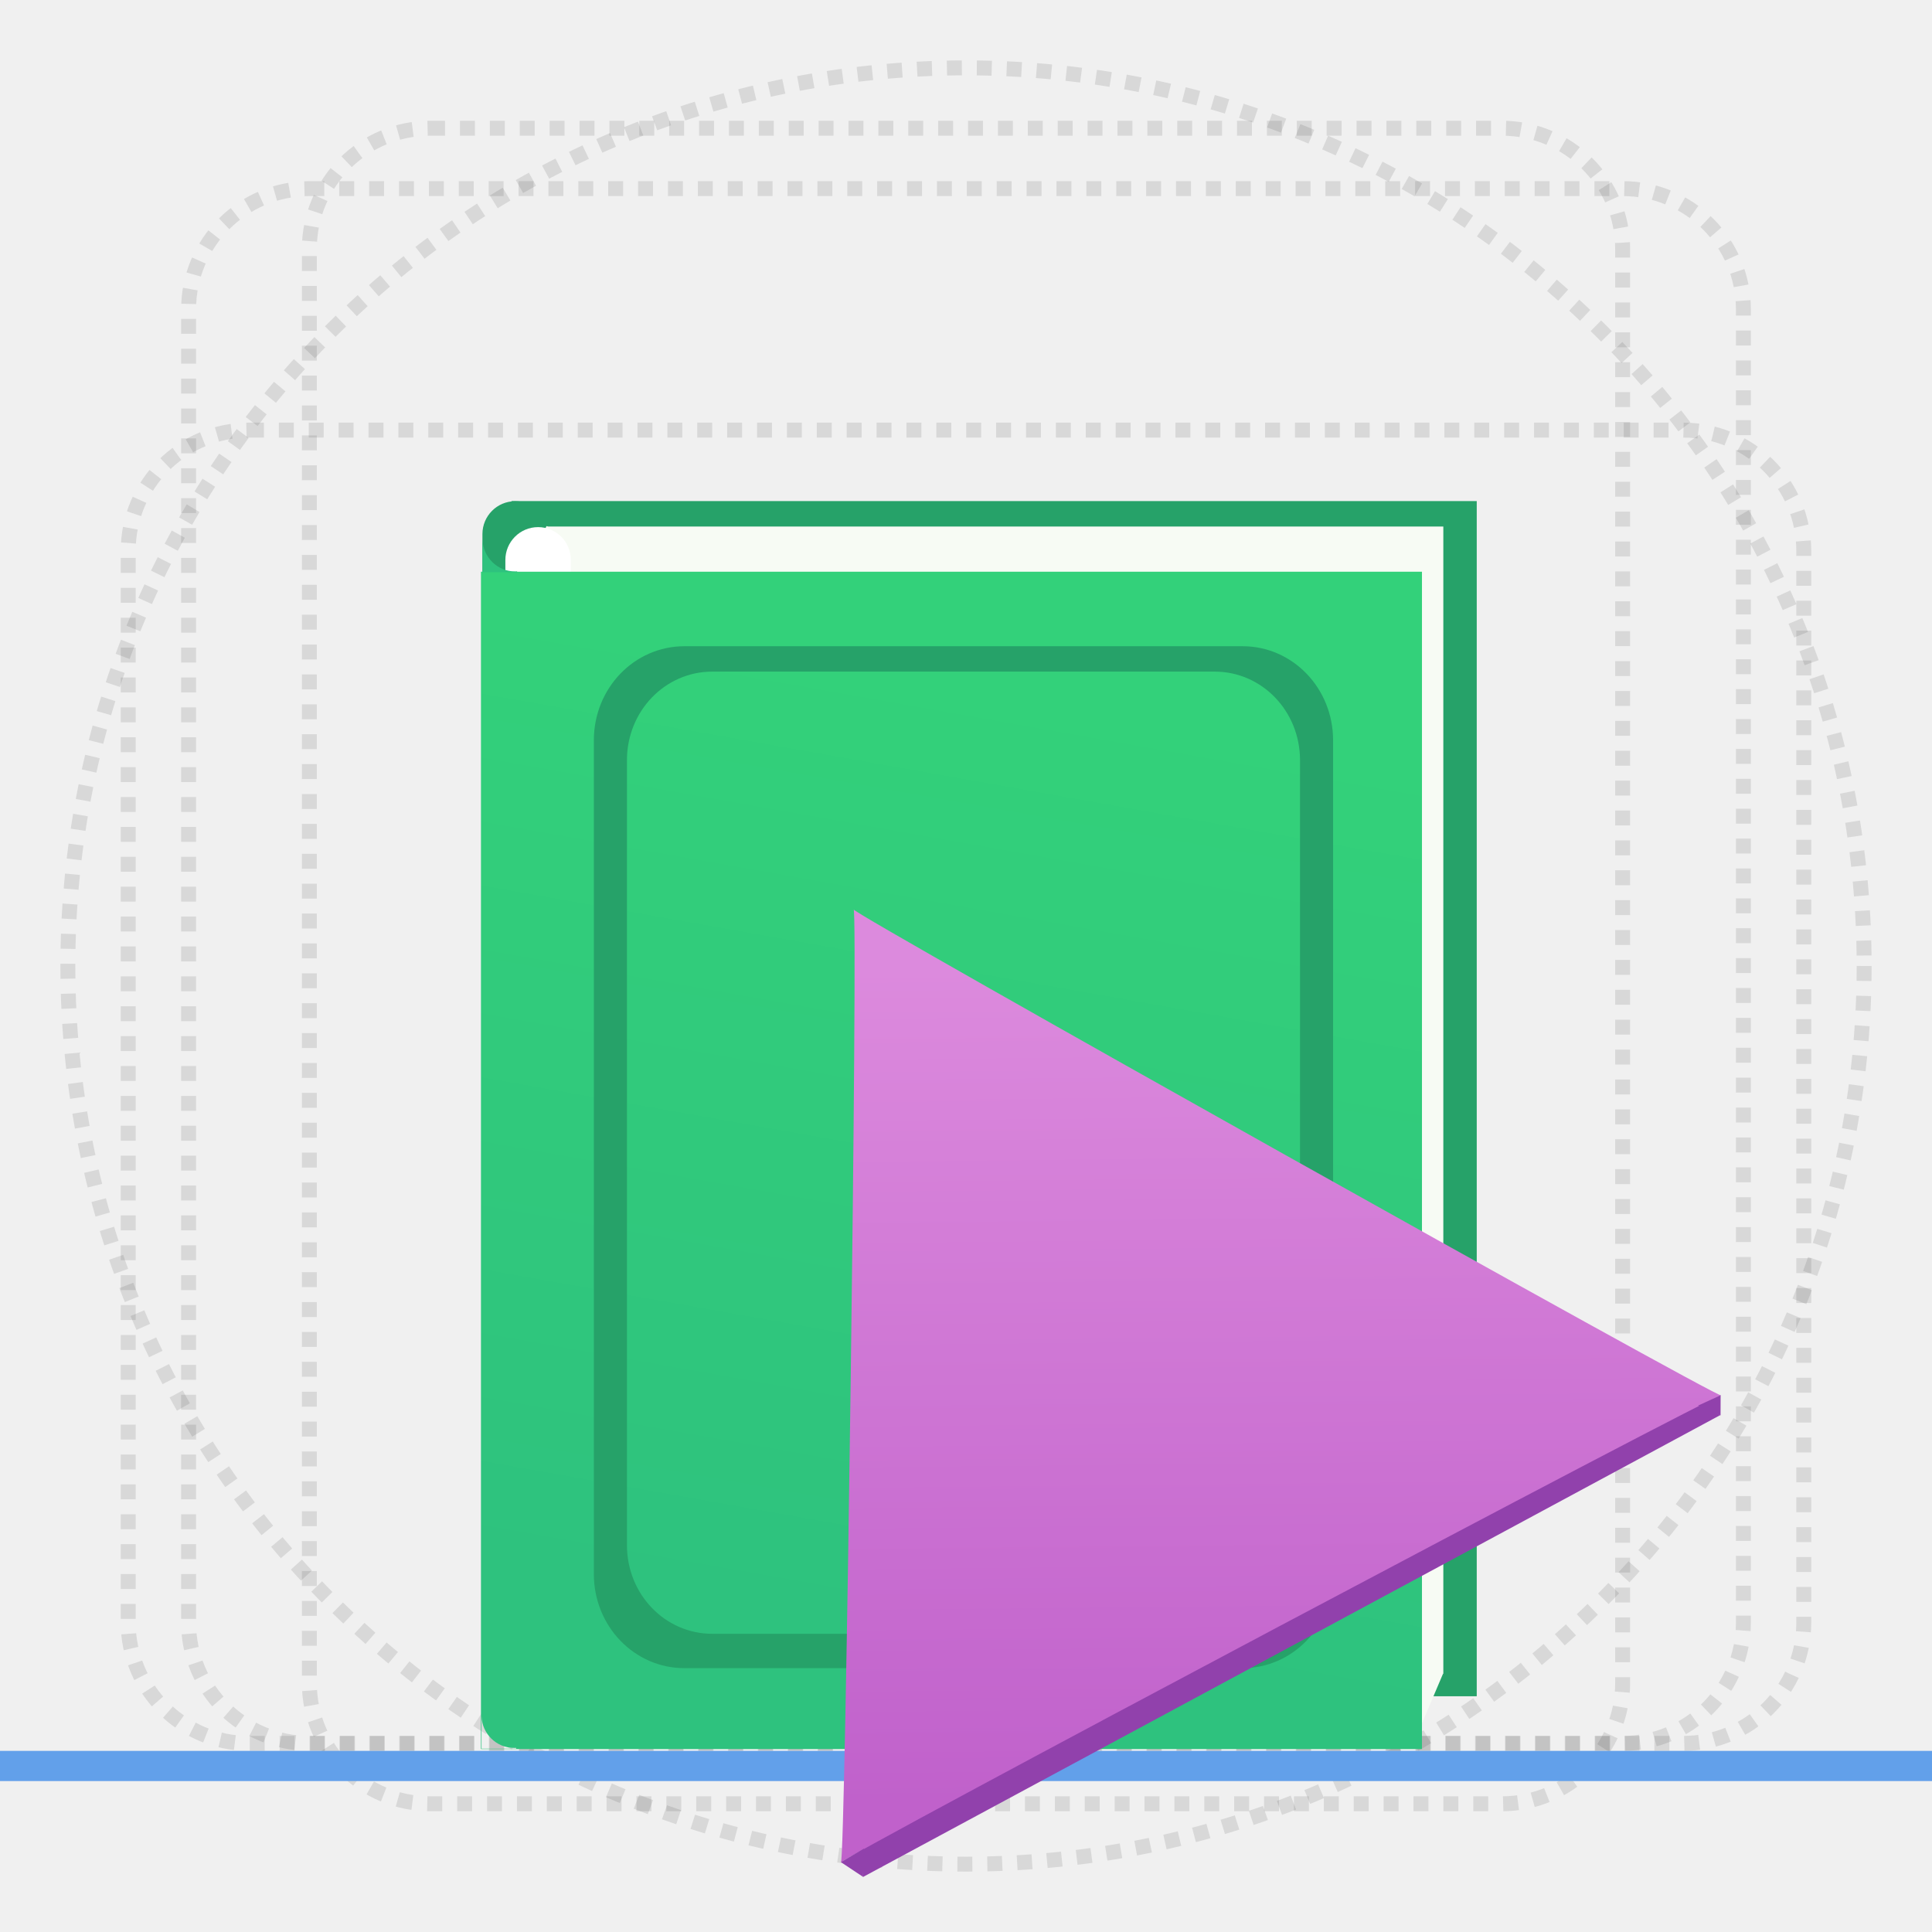
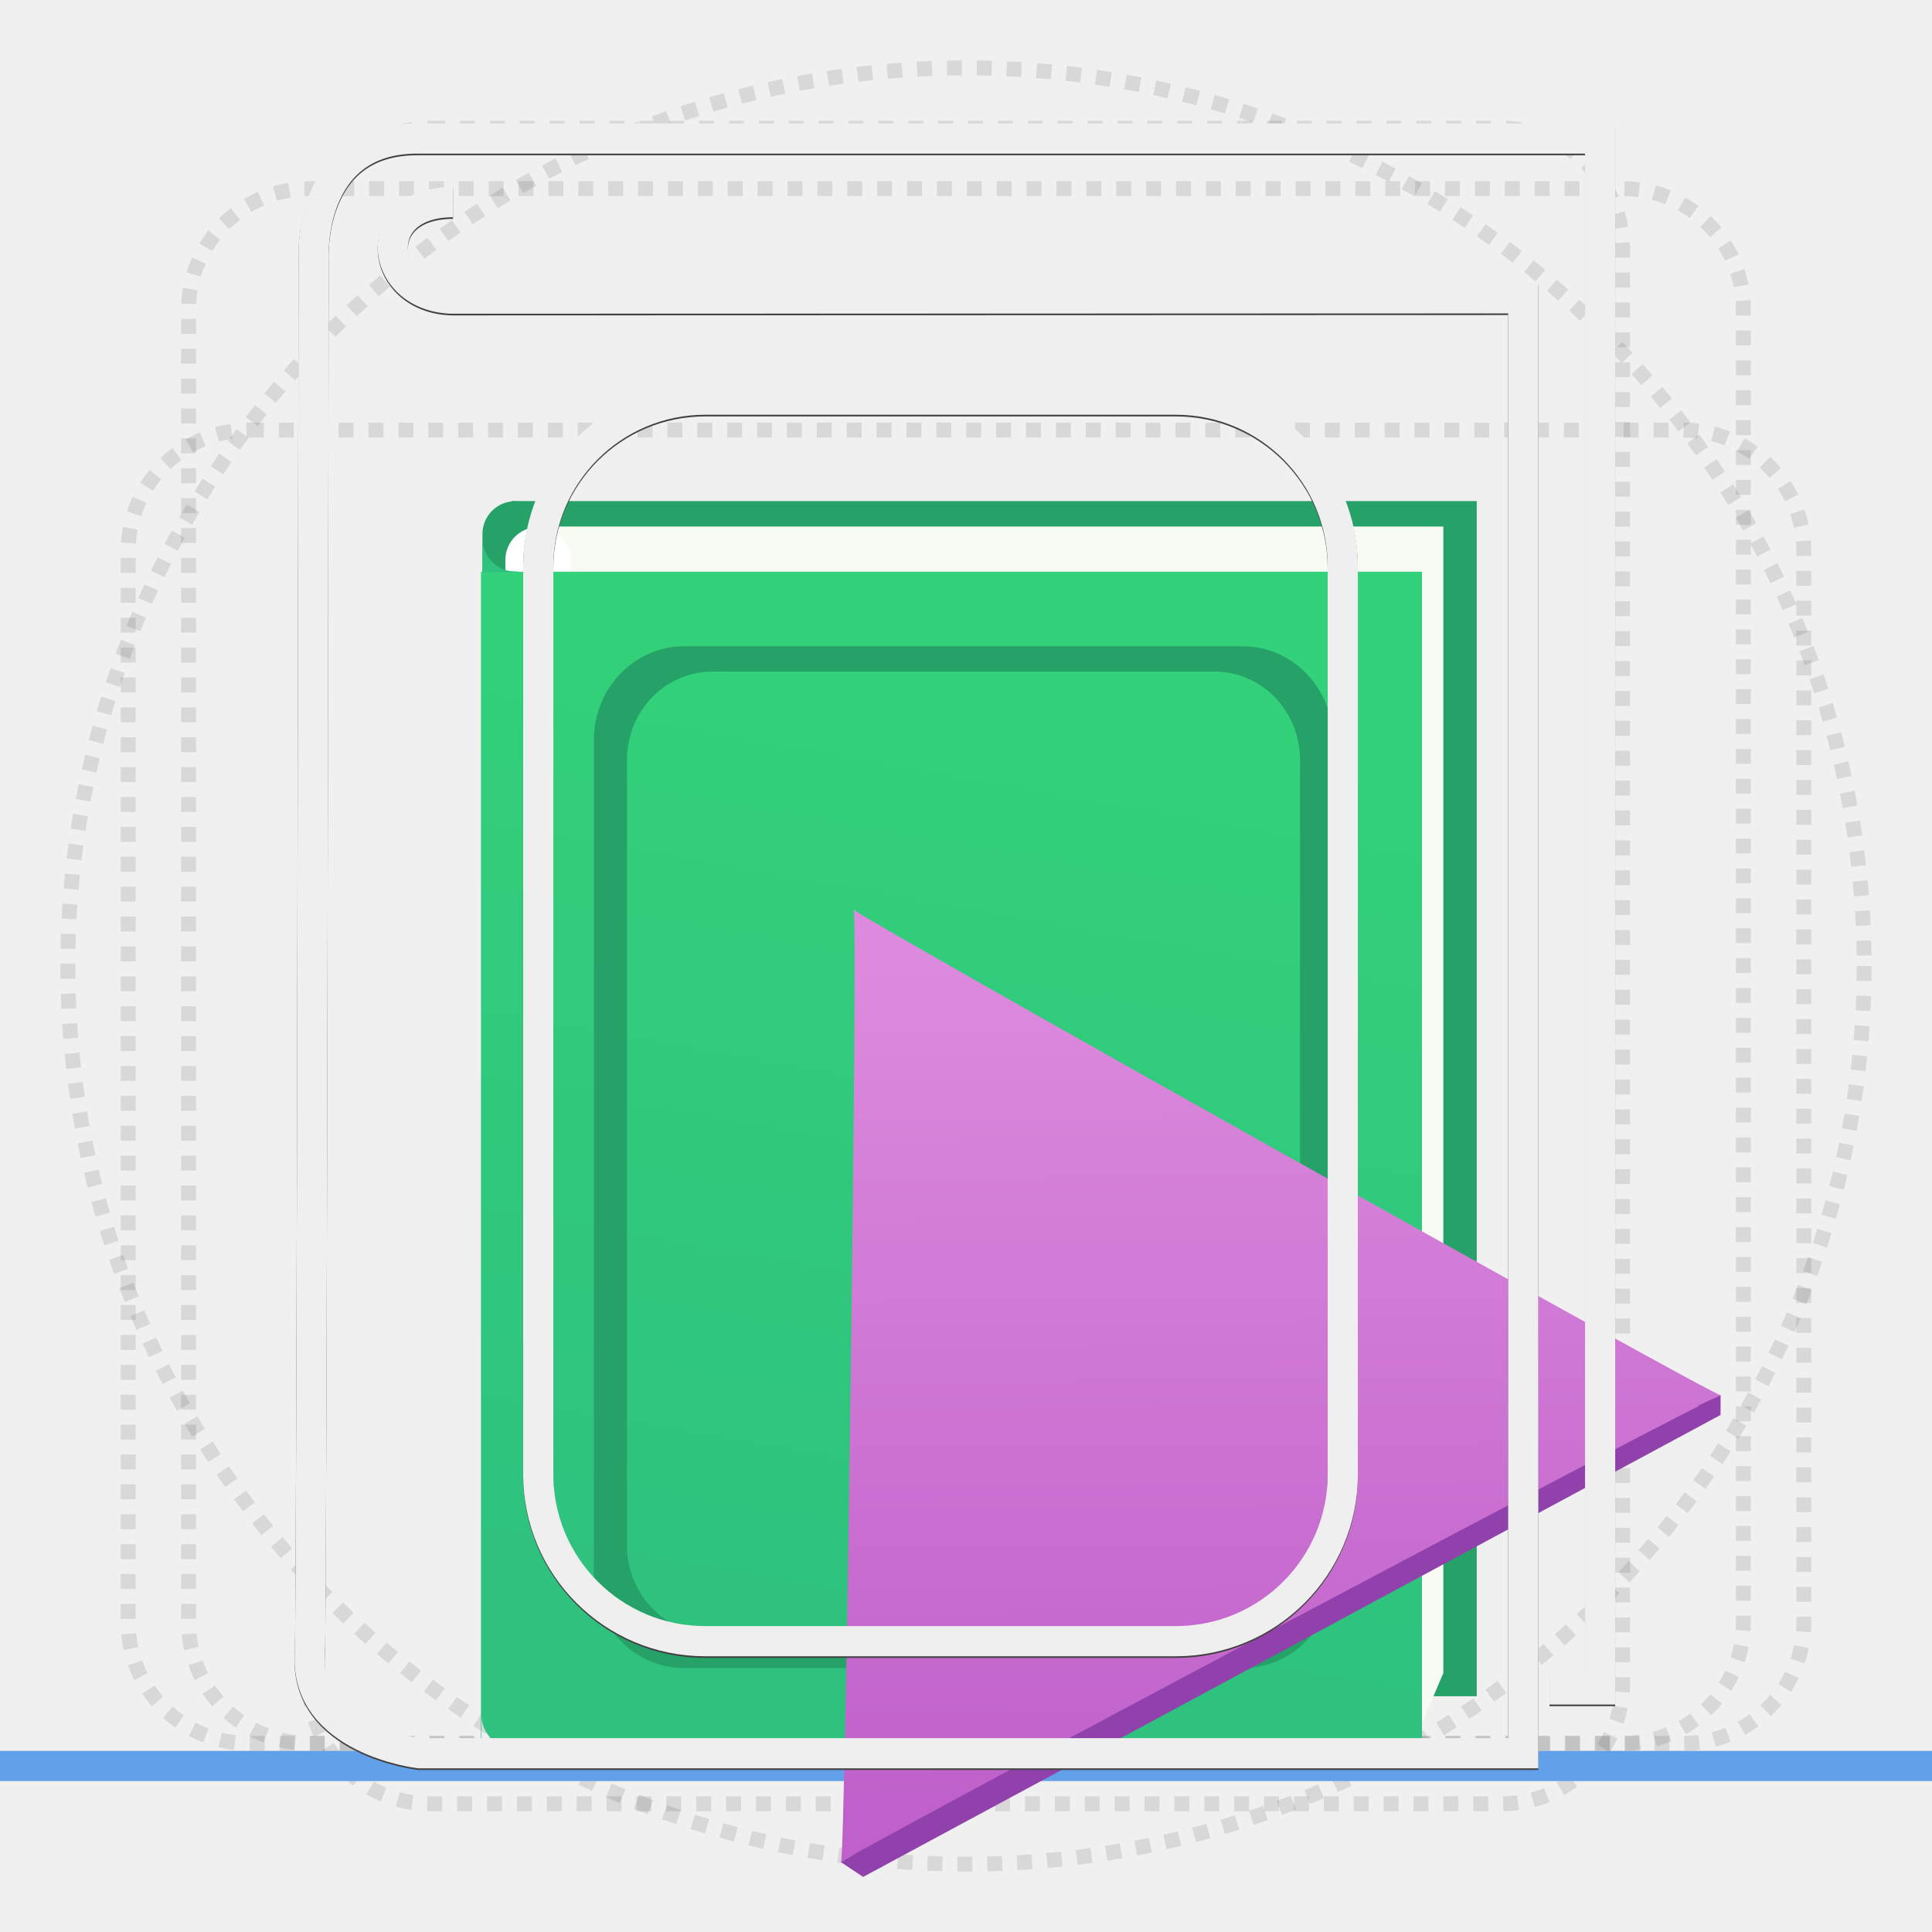
<svg xmlns="http://www.w3.org/2000/svg" xmlns:xlink="http://www.w3.org/1999/xlink" width="128" height="128" id="svg11300" version="1.0" style="display:inline;enable-background:new" viewBox="0 0 128 128">
  <defs id="defs3">
    <linearGradient id="linearGradient29">
      <stop style="stop-color:#c061cb;stop-opacity:1;" offset="0" id="stop29" />
      <stop style="stop-color:#dc8add;stop-opacity:1;" offset="1" id="stop30" />
    </linearGradient>
    <linearGradient id="linearGradient27">
      <stop style="stop-color:#2ec27e;stop-opacity:1;" offset="0" id="stop27" />
      <stop style="stop-color:#33d17a;stop-opacity:1;" offset="1" id="stop28" />
    </linearGradient>
    <linearGradient y2="236" x2="96" y1="236" x1="32" gradientTransform="translate(604.8168,170.5864)" gradientUnits="userSpaceOnUse" id="linearGradient1099" xlink:href="#linearGradient1036" />
    <linearGradient id="linearGradient1036">
      <stop id="stop1032" offset="0" style="stop-color:#d5d3cf;stop-opacity:1;" />
      <stop id="stop1034" offset="1" style="stop-color:#f6f5f4;stop-opacity:1" />
    </linearGradient>
    <radialGradient r="32" fy="-76" fx="-244" cy="-76" cx="-244" gradientTransform="matrix(0.8833333,0,0,0.8833333,-460.3502,463.1197)" gradientUnits="userSpaceOnUse" id="radialGradient1103" xlink:href="#linearGradient1069" />
    <linearGradient id="linearGradient1069">
      <stop id="stop1065" offset="0" style="stop-color:#d5d3cf;stop-opacity:1" />
      <stop id="stop1067-1" offset="1" style="stop-color:#949390;stop-opacity:1" />
    </linearGradient>
    <linearGradient gradientUnits="userSpaceOnUse" y2="232" x2="64" y1="262.5" x1="64" id="linearGradient1027" xlink:href="#linearGradient1025" gradientTransform="translate(-470.5864,432.8168)" />
    <linearGradient id="linearGradient1025">
      <stop id="stop1021" offset="0" style="stop-color:#9a9996;stop-opacity:1" />
      <stop id="stop1023" offset="1" style="stop-color:#77767b;stop-opacity:1" />
    </linearGradient>
    <clipPath clipPathUnits="userSpaceOnUse" id="clipPath1609-7">
      <path id="path1611-5" d="m 252,116 28,-28 v -8 h -36 v 36 z" style="fill:#e74747;stroke:none;stroke-width:0.25px;stroke-linecap:butt;stroke-linejoin:miter;stroke-opacity:1" />
    </clipPath>
    <linearGradient xlink:href="#linearGradient27" id="linearGradient28" x1="62.234" y1="273.16" x2="72.055" y2="217.461" gradientUnits="userSpaceOnUse" gradientTransform="matrix(1.102289,0,0,1.10618,-10.97548,-22.4793)" />
    <linearGradient xlink:href="#linearGradient29" id="linearGradient30" x1="73.939" y1="295.773" x2="73.939" y2="252.586" gradientUnits="userSpaceOnUse" />
    <linearGradient xlink:href="#linearGradient29" id="linearGradient45" gradientUnits="userSpaceOnUse" x1="73.939" y1="295.773" x2="73.939" y2="252.586" />
    <linearGradient xlink:href="#linearGradient27" id="linearGradient46" gradientUnits="userSpaceOnUse" gradientTransform="matrix(0.1612031,0,0,0.1558727,157.2987,142.0029)" x1="62.234" y1="273.16" x2="72.055" y2="217.461" />
+     <linearGradient xlink:href="#linearGradient27" id="linearGradient57" gradientUnits="userSpaceOnUse" gradientTransform="matrix(1.102289,0,0,1.10618,-10.97548,-22.4793)" x1="62.234" y1="273.16" x2="72.055" y2="217.461" />
+     <linearGradient xlink:href="#linearGradient27" id="linearGradient65" gradientUnits="userSpaceOnUse" gradientTransform="matrix(1.102289,0,0,1.10618,-10.97548,-22.4793)" x1="62.234" y1="273.16" x2="72.055" y2="217.461" />
  </defs>
  <g id="layer1" style="display:inline" transform="translate(0,-172)">
    <g id="layer2" style="display:inline">
      <g style="display:inline;fill:#000000;enable-background:new" transform="matrix(7.991171,0,0,8.003641,-167.7909,-4846.078)" id="g12027" />
      <rect style="display:inline;overflow:visible;visibility:visible;fill:#f0f0f0;fill-opacity:1;fill-rule:nonzero;stroke:none;stroke-width:0.5;marker:none;enable-background:accumulate" id="rect13805" width="128" height="128" x="9.2651362e-08" y="172" />
      <g id="g883" style="fill:none;fill-opacity:0.251;stroke:#a579b3;stroke-opacity:1" transform="translate(-24,24)" />
      <g id="g900" style="fill:none;fill-opacity:0.251;stroke:#a579b3;stroke-opacity:1" transform="translate(-24,24)" />
      <rect y="172" x="160" height="16" width="16" id="rect859" style="display:inline;overflow:visible;visibility:visible;fill:#f0f0f0;fill-opacity:1;fill-rule:nonzero;stroke:none;stroke-width:0.5;marker:none;enable-background:accumulate" />
      <text xml:space="preserve" style="font-style:normal;font-variant:normal;font-weight:bold;font-stretch:normal;font-size:4px;line-height:125%;font-family:Cantarell;-inkscape-font-specification:'Cantarell, Bold';text-align:start;writing-mode:lr-tb;text-anchor:start;display:inline;fill:#000000;fill-opacity:1;stroke:none;stroke-width:0.333;enable-background:new" x="0" y="164" id="text863">
        <tspan style="font-size:4px;stroke-width:0.333" id="tspan861" x="0" y="164">Hicolor</tspan>
      </text>
      <text id="text867" y="164" x="160" style="font-style:normal;font-variant:normal;font-weight:bold;font-stretch:normal;font-size:4px;line-height:125%;font-family:Cantarell;-inkscape-font-specification:'Cantarell, Bold';text-align:start;writing-mode:lr-tb;text-anchor:start;display:inline;fill:#000000;fill-opacity:1;stroke:none;stroke-width:0.333;enable-background:new" xml:space="preserve">
        <tspan y="164" x="160" id="tspan865" style="font-size:4px;stroke-width:0.333">Symbolic</tspan>
      </text>
    </g>
    <g id="layer9" style="display:inline" />
    <g id="layer3" style="display:inline">
      <g id="g46">
        <circle cx="64" cy="236" r="59.504" id="circle2892" style="display:inline;opacity:0.1;vector-effect:none;fill:none;fill-opacity:1;stroke:#000000;stroke-width:0.99;stroke-linecap:butt;stroke-linejoin:miter;stroke-miterlimit:4;stroke-dasharray:0.99, 0.99;stroke-dashoffset:0;stroke-opacity:1;marker:none;marker-start:none;marker-mid:none;marker-end:none;paint-order:normal;enable-background:new" />
        <rect ry="8" rx="8" y="180.495" x="20.495" height="111.01" width="87.01" id="rect2894" style="display:inline;opacity:0.1;vector-effect:none;fill:none;fill-opacity:1;stroke:#000000;stroke-width:0.99;stroke-linecap:butt;stroke-linejoin:miter;stroke-miterlimit:4;stroke-dasharray:0.99, 0.99;stroke-dashoffset:0;stroke-opacity:1;marker:none;marker-start:none;marker-mid:none;marker-end:none;paint-order:normal;enable-background:new" />
        <rect ry="8" rx="8" y="184.495" x="12.495" height="103.01" width="103.01" id="rect2896" style="display:inline;opacity:0.1;vector-effect:none;fill:none;fill-opacity:1;stroke:#000000;stroke-width:0.99;stroke-linecap:butt;stroke-linejoin:miter;stroke-miterlimit:4;stroke-dasharray:0.99, 0.99;stroke-dashoffset:0;stroke-opacity:1;marker:none;marker-start:none;marker-mid:none;marker-end:none;paint-order:normal;enable-background:new" />
        <rect ry="8" rx="8" y="200.495" x="8.495" height="87.01" width="111.01" id="rect2898" style="display:inline;opacity:0.1;vector-effect:none;fill:none;fill-opacity:1;stroke:#000000;stroke-width:0.99;stroke-linecap:butt;stroke-linejoin:miter;stroke-miterlimit:4;stroke-dasharray:0.99, 0.99;stroke-dashoffset:0;stroke-opacity:1;marker:none;marker-start:none;marker-mid:none;marker-end:none;paint-order:normal;enable-background:new" />
        <path id="path2900" d="M 2.6203015e-5,289 H 128" style="display:inline;fill:none;stroke:#62a0ea;stroke-width:2;stroke-linecap:butt;stroke-linejoin:miter;stroke-miterlimit:4;stroke-dasharray:none;stroke-opacity:1;enable-background:new" />
      </g>
      <g id="g47">
        <rect style="fill:#26a269;fill-opacity:1;stroke-width:1.121" id="rect4" width="63.945" height="79.183" x="33.893" y="205.198" />
        <rect style="fill:#f7fbf4;fill-opacity:1;stroke-width:0.491" id="rect19" width="4.603" height="2.42" x="-197.917" y="198.326" transform="matrix(0.3907056,-0.9205157,0.8524816,0.5227573,0,0)" />
        <rect style="fill:#f7fbf4;fill-opacity:1;stroke-width:1.062" id="rect6" width="59.723" height="76.009" x="35.901" y="206.884" />
        <rect style="fill:#f7fbf4;fill-opacity:1;stroke-width:1.065" id="rect7" width="60.989" height="74.865" x="32.571" y="211.902" />
        <rect style="fill:#26a269;fill-opacity:1;stroke-width:0.101" id="rect20" width="4.337" height="9.522" x="31.962" y="205.207" ry="2.176" />
        <rect style="display:inline;fill:#f7fbf4;fill-opacity:1;stroke-width:0.54;enable-background:new" id="rect19-6" width="4.935" height="2.724" x="-167.91" y="120.012" transform="matrix(0.4194173,-0.9077936,0.8712608,0.4908204,0,0)" />
        <rect style="fill:#ffffff;fill-opacity:1;stroke-width:0.101" id="rect23" width="4.337" height="9.522" x="33.482" y="206.923" ry="2.176" />
        <path id="rect5" style="fill:url(#linearGradient28);fill-opacity:1;stroke-width:1.099" d="m 31.865,209.879 v 77.999 h 62.344 v -77.999 z m 0.037,75.83 c 0.042,1.168 0.992,2.096 2.166,2.096 0.042,0 0.084,-0.002 0.125,-0.004 v 0.056 H 31.902 Z" />
        <path id="rect31" style="fill:#26a269;fill-opacity:1;stroke-width:1.1" d="m 45.349,214.814 c -3.326,0 -6.005,2.781 -6.005,6.236 v 55.234 c 0,3.455 2.679,6.236 6.005,6.236 h 36.969 c 3.326,0 6.003,-2.781 6.003,-6.236 v -55.234 c 0,-3.455 -2.677,-6.236 -6.003,-6.236 z m 1.84,1.682 h 33.288 c 3.131,0 5.653,2.618 5.653,5.871 v 52.005 c 0,3.253 -2.522,5.871 -5.653,5.871 H 47.19 c -3.131,0 -5.653,-2.618 -5.653,-5.871 v -52.005 c 0,-3.253 2.522,-5.871 5.653,-5.871 z" />
+         <path id="rect21" style="fill:#2ec27e;fill-opacity:1;stroke-width:0.057" d="m 31.97,207.765 v 2.148 h 2.291 v -0.056 c -0.041,0.002 -0.083,0.004 -0.125,0.004 -1.174,0 -2.123,-0.928 -2.166,-2.096 z" />
+       </g>
+       <g id="g49" style="display:inline;enable-background:new">
        <path style="fill:#9141ac;fill-opacity:1;stroke-width:1.002" id="path27" d="M 53.322,250.397 94.859,274.606 53.126,298.473 Z" transform="matrix(1.36089,0,0,1.282128,-15.12111,-86.32594)" />
        <path style="fill:url(#linearGradient30);stroke-width:1.002" id="path3" d="m 53.429,249.558 c -0.222,0.122 42.097,25.812 42.103,25.559 0.006,-0.253 -43.403,23.551 -43.186,23.683 0.216,0.131 1.305,-49.363 1.083,-49.242 z" transform="matrix(1.357459,-0.0135603,0.01271719,1.282065,-19.1455,-86.97235)" />
-         <path id="rect21" style="fill:#2ec27e;fill-opacity:1;stroke-width:0.057" d="m 31.97,207.765 v 2.148 h 2.291 v -0.056 c -0.041,0.002 -0.083,0.004 -0.125,0.004 -1.174,0 -2.123,-0.928 -2.166,-2.096 z" />
        <path style="fill:#9141ac;fill-opacity:1;stroke-width:1.002" id="path30" d="m 62.72,287.101 1.098,-0.673 0.034,1.287 z" transform="matrix(1.337669,0.07276974,-0.0750169,1.454937,-6.647843,-126.9056)" />
        <path style="fill:#9141ac;fill-opacity:1;stroke-width:1.002" id="path31" d="m 62.72,287.101 1.098,-0.673 0.034,1.287 z" transform="matrix(1.338238,0.00819462,-0.03926828,1.041166,39.83942,-34.30801)" />
      </g>
      <g id="g48">
        <rect style="fill:#26a269;fill-opacity:1;stroke-width:0.161" id="rect33" width="9.352" height="11.158" x="163.86" y="174.085" />
        <rect style="fill:#f7fbf4;fill-opacity:1;stroke-width:0.07" id="rect34" width="0.652" height="0.35" x="-72.516" y="234.107" transform="matrix(0.4031271,-0.915144,0.8609469,0.5086949,0,0)" />
        <rect style="fill:#f7fbf4;fill-opacity:1;stroke-width:0.152" id="rect35" width="8.734" height="10.711" x="164.154" y="174.323" />
        <rect style="fill:#f7fbf4;fill-opacity:1;stroke-width:0.153" id="rect36" width="8.919" height="10.549" x="163.667" y="175.03" />
        <rect style="fill:#26a269;fill-opacity:1;stroke-width:0.015" id="rect37" width="0.634" height="1.342" x="163.578" y="174.086" ry="0.307" />
        <rect style="display:inline;fill:#f7fbf4;fill-opacity:1;stroke-width:0.077;enable-background:new" id="rect38" width="0.7" height="0.395" x="-75.667" y="223.709" transform="matrix(0.4323684,-0.901697,0.8788743,0.4770534,0,0)" />
        <rect style="fill:#ffffff;fill-opacity:1;stroke-width:0.015" id="rect39" width="0.634" height="1.342" x="163.8" y="174.328" ry="0.307" />
        <path id="path39" style="fill:url(#linearGradient46);fill-opacity:1;stroke-width:0.158" d="m 163.564,174.745 v 10.991 h 9.117 v -10.991 z m 0.005,10.685 c 0.007,0.165 0.145,0.295 0.317,0.295 0.007,0 0.012,-2.7e-4 0.018,-5.6e-4 v 0.008 h -0.335 z" />
        <path id="path40" style="fill:#26a269;fill-opacity:1;stroke-width:0.158" d="m 165.536,175.44 c -0.486,0 -0.878,0.392 -0.878,0.879 v 7.783 c 0,0.487 0.392,0.879 0.878,0.879 h 5.406 c 0.486,0 0.878,-0.392 0.878,-0.879 v -7.783 c 0,-0.487 -0.392,-0.879 -0.878,-0.879 z m 0.269,0.237 h 4.868 c 0.458,0 0.827,0.369 0.827,0.827 v 7.328 c 0,0.458 -0.369,0.827 -0.827,0.827 h -4.868 c -0.458,0 -0.827,-0.369 -0.827,-0.827 v -7.328 c 0,-0.458 0.369,-0.827 0.827,-0.827 z" />
        <path style="fill:#9141ac;fill-opacity:1;stroke-width:1.002" id="path41" d="M 53.322,250.397 94.859,274.606 53.126,298.473 Z" transform="matrix(0.199022,0,0,0.1806656,156.6924,133.0062)" />
        <path style="fill:url(#linearGradient45);stroke-width:1.002" id="path42" d="m 53.429,249.558 c -0.222,0.122 42.097,25.812 42.103,25.559 0.006,-0.253 -43.403,23.551 -43.186,23.683 0.216,0.131 1.305,-49.363 1.083,-49.242 z" transform="matrix(0.1985203,-0.00191079,0.00185981,0.1806567,156.1038,132.9152)" />
        <path id="path43" style="fill:#2ec27e;fill-opacity:1;stroke-width:0.008" d="m 163.579,174.447 v 0.303 h 0.335 v -0.008 c -0.007,2.8e-4 -0.012,5.6e-4 -0.018,5.6e-4 -0.172,0 -0.311,-0.131 -0.317,-0.295 z" />
        <path style="fill:#9141ac;fill-opacity:1;stroke-width:1.002" id="path44" d="m 62.72,287.101 1.098,-0.673 0.034,1.287 z" transform="matrix(0.1956262,0.01025404,-0.01097077,0.2050162,157.9316,127.2881)" />
        <path style="fill:#9141ac;fill-opacity:1;stroke-width:1.002" id="path45" d="m 62.72,287.101 1.098,-0.673 0.034,1.287 z" transform="matrix(0.1957093,0.00115471,-0.00574275,0.1467114,164.7301,140.3361)" />
      </g>
+       <g id="g57" transform="matrix(1.29328,0,0,1.29328,-241.9894,-74.9403)">
+         <rect style="fill:#26a269;fill-opacity:1;stroke-width:1.121" id="rect49" width="63.945" height="79.183" x="33.893" y="205.198" />
+         <rect style="fill:#f7fbf4;fill-opacity:1;stroke-width:0.491" id="rect50" width="4.603" height="2.42" x="-197.917" y="198.326" transform="matrix(0.3907056,-0.9205157,0.8524816,0.5227573,0,0)" />
+         <rect style="fill:#f7fbf4;fill-opacity:1;stroke-width:1.062" id="rect51" width="59.723" height="76.009" x="35.901" y="206.884" />
+         <rect style="fill:#f7fbf4;fill-opacity:1;stroke-width:1.065" id="rect52" width="60.989" height="74.865" x="32.571" y="211.902" />
+         <rect style="fill:#26a269;fill-opacity:1;stroke-width:0.101" id="rect53" width="4.337" height="9.522" x="31.962" y="205.207" ry="2.176" />
+         <rect style="display:inline;fill:#f7fbf4;fill-opacity:1;stroke-width:0.54;enable-background:new" id="rect54" width="4.935" height="2.724" x="-167.91" y="120.012" transform="matrix(0.4194173,-0.9077936,0.8712608,0.4908204,0,0)" />
+         <rect style="fill:#ffffff;fill-opacity:1;stroke-width:0.101" id="rect55" width="4.337" height="9.522" x="33.482" y="206.923" ry="2.176" />
+         <path id="path55" style="fill:url(#linearGradient57);fill-opacity:1;stroke-width:1.099" d="m 31.865,209.879 v 77.999 h 62.344 v -77.999 z m 0.037,75.83 c 0.042,1.168 0.992,2.096 2.166,2.096 0.042,0 0.084,-0.002 0.125,-0.004 v 0.056 H 31.902 Z" />
+         <path id="path56" style="fill:#26a269;fill-opacity:1;stroke-width:1.1" d="m 45.349,214.814 c -3.326,0 -6.005,2.781 -6.005,6.236 v 55.234 c 0,3.455 2.679,6.236 6.005,6.236 h 36.969 c 3.326,0 6.003,-2.781 6.003,-6.236 v -55.234 c 0,-3.455 -2.677,-6.236 -6.003,-6.236 z m 1.84,1.682 h 33.288 c 3.131,0 5.653,2.618 5.653,5.871 v 52.005 c 0,3.253 -2.522,5.871 -5.653,5.871 H 47.19 c -3.131,0 -5.653,-2.618 -5.653,-5.871 v -52.005 c 0,-3.253 2.522,-5.871 5.653,-5.871 z" />
+         <path id="path57" style="fill:#2ec27e;fill-opacity:1;stroke-width:0.057" d="m 31.97,207.765 v 2.148 h 2.291 v -0.056 c -0.041,0.002 -0.083,0.004 -0.125,0.004 -1.174,0 -2.123,-0.928 -2.166,-2.096 z" />
+       </g>
+       <g id="g65" transform="matrix(1.29328,0,0,1.29328,-147.3126,-32.69604)">
+         <rect style="fill:#26a269;fill-opacity:1;stroke-width:1.121" id="rect57" width="63.945" height="79.183" x="33.893" y="205.198" />
+         <rect style="fill:#f7fbf4;fill-opacity:1;stroke-width:0.491" id="rect58" width="4.603" height="2.42" x="-197.917" y="198.326" transform="matrix(0.3907056,-0.9205157,0.8524816,0.5227573,0,0)" />
+         <rect style="fill:#f7fbf4;fill-opacity:1;stroke-width:1.062" id="rect59" width="59.723" height="76.009" x="35.901" y="206.884" />
+         <rect style="fill:#f7fbf4;fill-opacity:1;stroke-width:1.065" id="rect60" width="60.989" height="74.865" x="32.571" y="211.902" />
+         <rect style="fill:#26a269;fill-opacity:1;stroke-width:0.101" id="rect61" width="4.337" height="9.522" x="31.962" y="205.207" ry="2.176" />
+         <rect style="display:inline;fill:#f7fbf4;fill-opacity:1;stroke-width:0.54;enable-background:new" id="rect62" width="4.935" height="2.724" x="-167.91" y="120.012" transform="matrix(0.4194173,-0.9077936,0.8712608,0.4908204,0,0)" />
+         <rect style="fill:#ffffff;fill-opacity:1;stroke-width:0.101" id="rect63" width="4.337" height="9.522" x="33.482" y="206.923" ry="2.176" />
+         <path id="path63" style="fill:url(#linearGradient65);fill-opacity:1;stroke-width:1.099" d="m 31.865,209.879 v 77.999 h 62.344 v -77.999 z m 0.037,75.83 c 0.042,1.168 0.992,2.096 2.166,2.096 0.042,0 0.084,-0.002 0.125,-0.004 v 0.056 H 31.902 Z" />
+         <path id="path64" style="fill:#26a269;fill-opacity:1;stroke-width:1.1" d="m 45.349,214.814 c -3.326,0 -6.005,2.781 -6.005,6.236 v 55.234 c 0,3.455 2.679,6.236 6.005,6.236 h 36.969 c 3.326,0 6.003,-2.781 6.003,-6.236 v -55.234 c 0,-3.455 -2.677,-6.236 -6.003,-6.236 z m 1.84,1.682 h 33.288 c 3.131,0 5.653,2.618 5.653,5.871 v 52.005 c 0,3.253 -2.522,5.871 -5.653,5.871 H 47.19 c -3.131,0 -5.653,-2.618 -5.653,-5.871 v -52.005 c 0,-3.253 2.522,-5.871 5.653,-5.871 z" />
+         <path id="path65" style="fill:#2ec27e;fill-opacity:1;stroke-width:0.057" d="m 31.97,207.765 v 2.148 h 2.291 v -0.056 c -0.041,0.002 -0.083,0.004 -0.125,0.004 -1.174,0 -2.123,-0.928 -2.166,-2.096 z" />
+         <g id="g68" transform="translate(-0.1921437,-0.7685749)">
+           <path style="fill:none;fill-opacity:1;stroke:#424242;stroke-width:1.546;stroke-dasharray:none;stroke-opacity:1" d="m 137.307,169.486 c -4.483,0.004 -3.775,5.023 0.146,4.943 l 54.677,-0.017 v 74.533 h -56.568 c 0,0 -5.879,-0.691 -5.591,-5.11 0.106,-1.63 0.192,-71.431 0.192,-71.431 0,0 -0.366,-6.177 5.303,-6.177 h 60.603 v 79.451 h -2.594" id="path66" />
+           <rect style="fill:none;fill-opacity:1;stroke:#424242;stroke-width:1.546;stroke-dasharray:none;stroke-opacity:1" id="rect67" width="41.215" height="63.6" x="141.671" y="179.605" ry="8.55" />
+         </g>
+         <g id="g67" transform="translate(-93.76614,-61.29385)" style="stroke:#efefef;stroke-opacity:1">
+           <path style="display:inline;fill:none;fill-opacity:1;stroke:#efefef;stroke-width:1.546;stroke-dasharray:none;stroke-opacity:1;enable-background:new" d="m 230.882,229.926 c -4.483,0.004 -3.775,5.023 0.146,4.943 l 54.677,-0.017 v 74.533 h -56.568 c 0,0 -5.879,-0.691 -5.591,-5.11 0.106,-1.63 0.192,-71.431 0.192,-71.431 0,0 -0.366,-6.177 5.303,-6.177 h 60.603 v 79.451 h -2.594" id="path66-5" />
+           <rect style="display:inline;fill:none;fill-opacity:1;stroke:#efefef;stroke-width:1.546;stroke-dasharray:none;stroke-opacity:1;enable-background:new" id="rect67-6" width="41.215" height="63.6" x="235.246" y="240.045" ry="8.55" />
+         </g>
+       </g>
    </g>
  </g>
</svg>
